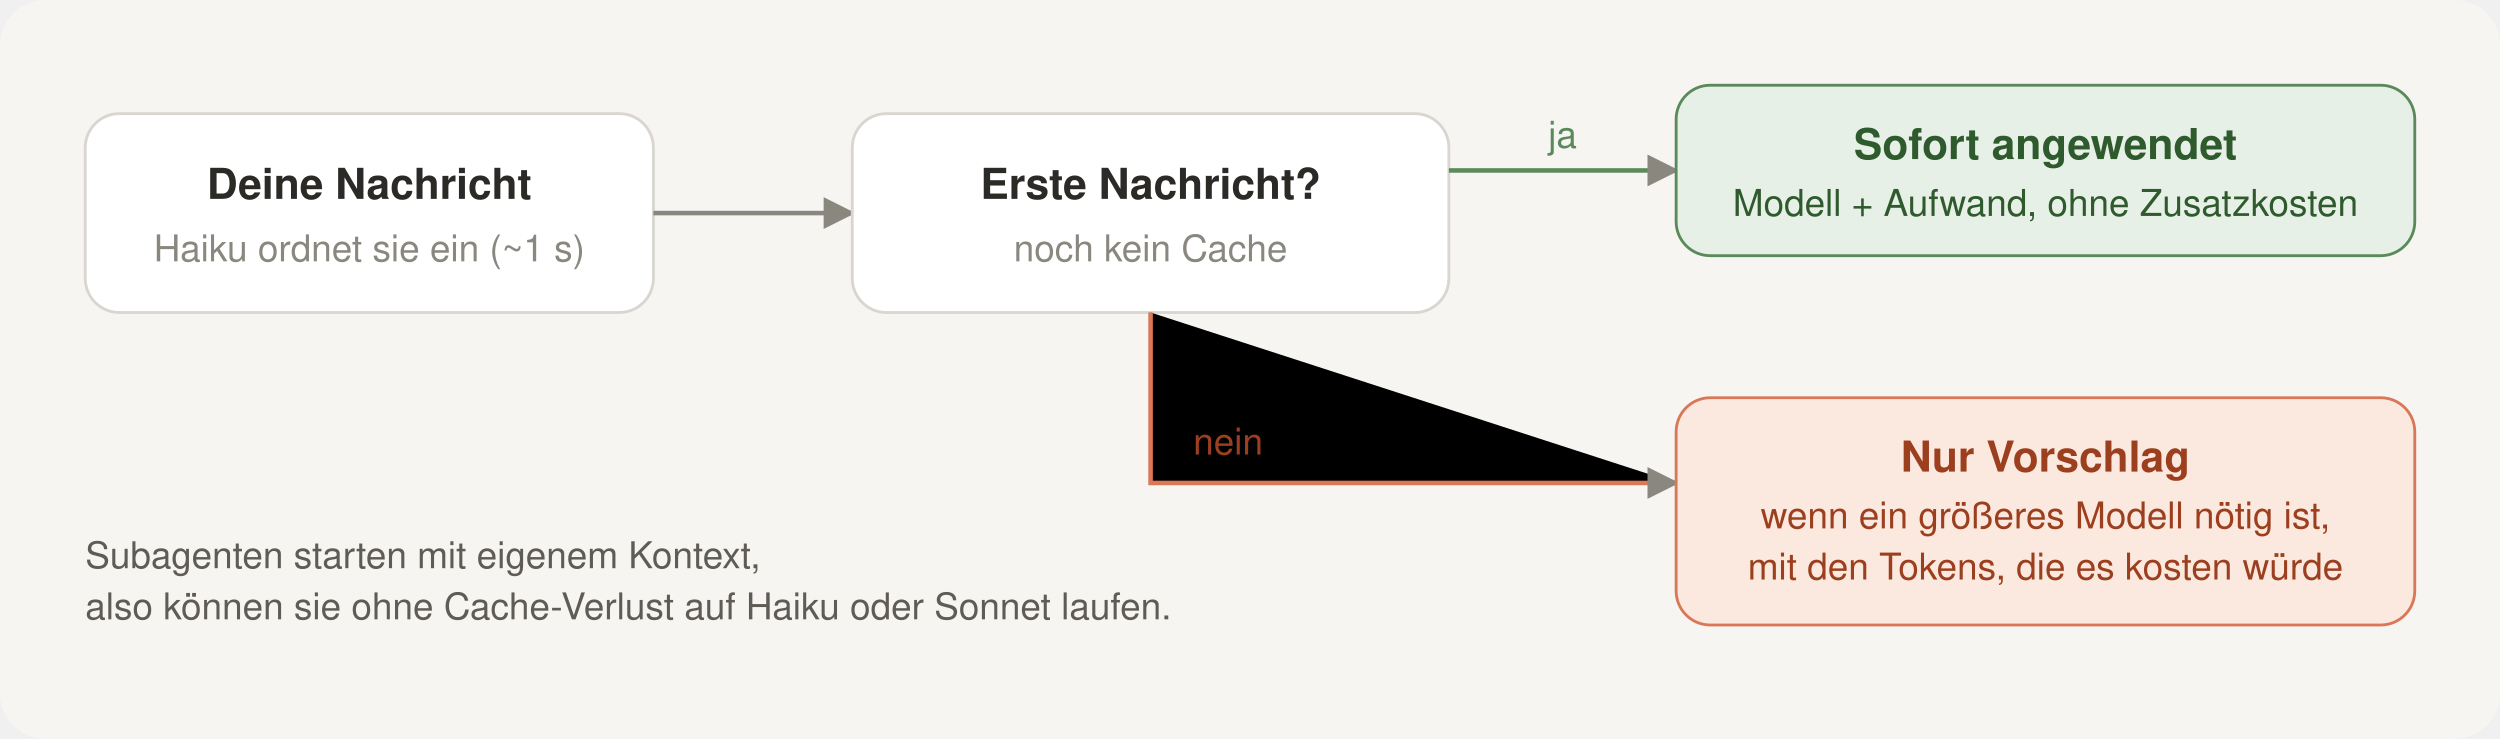
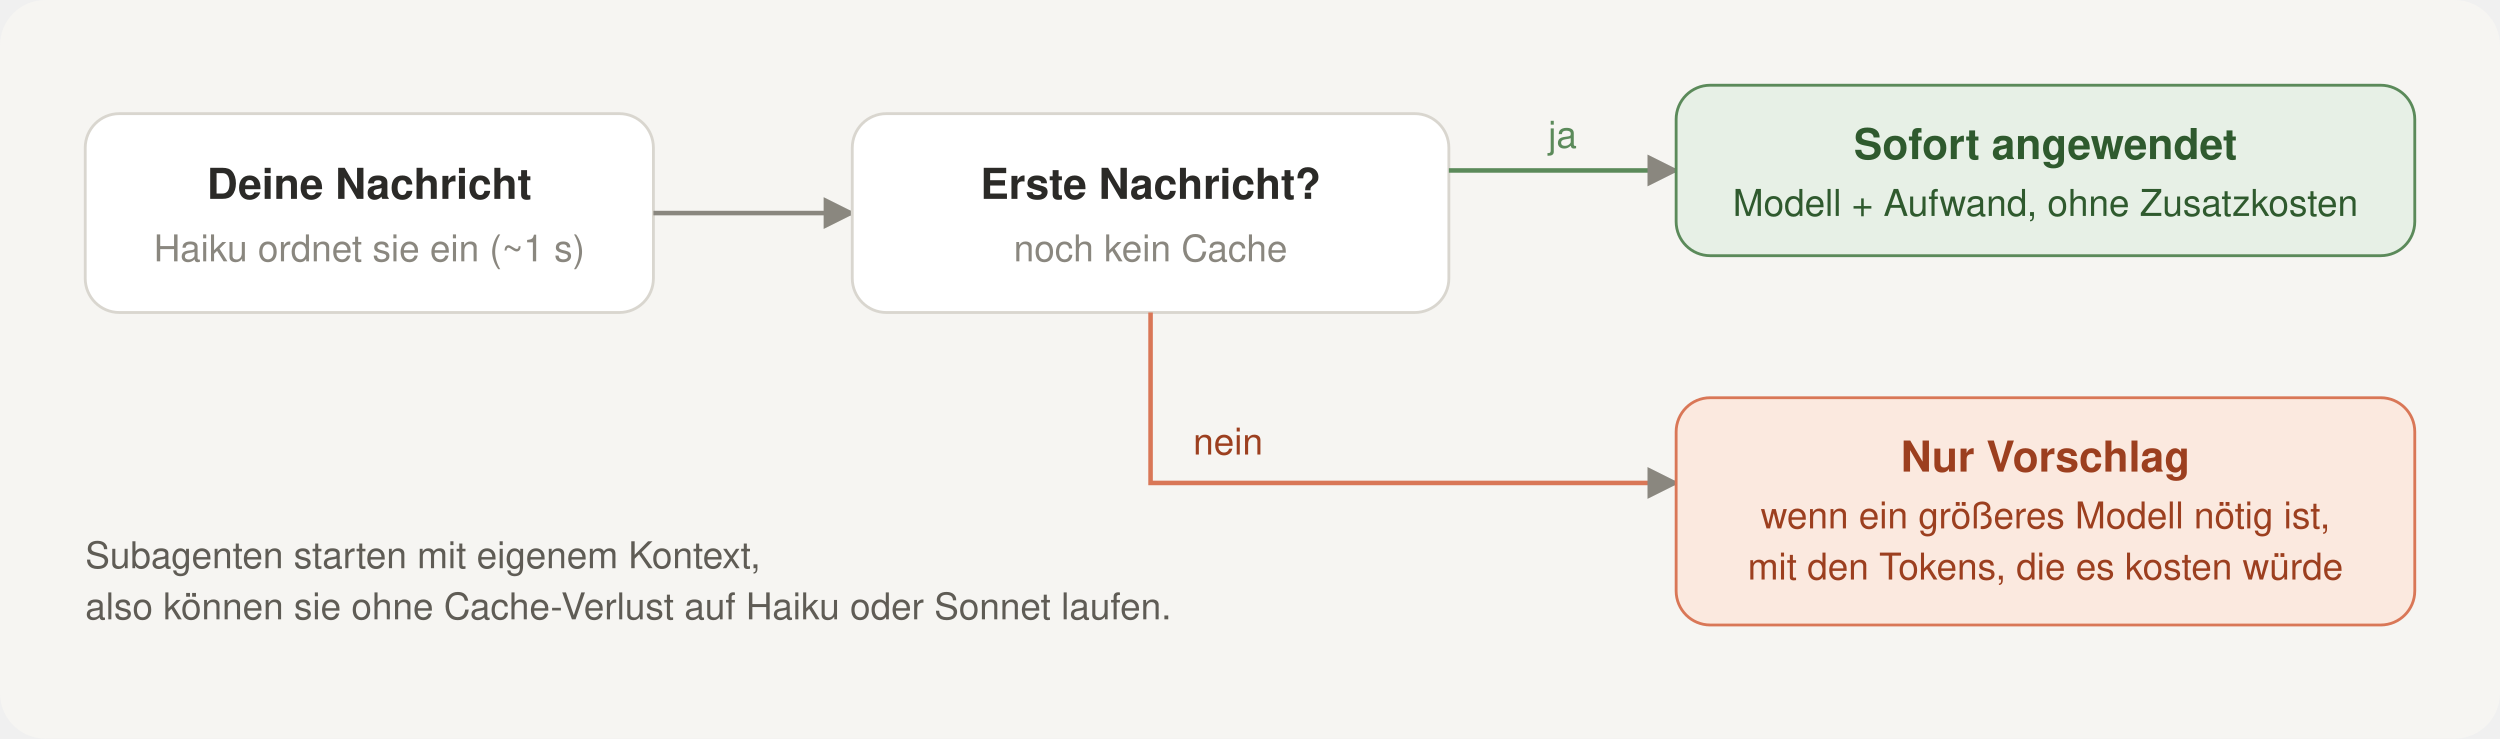
<svg xmlns="http://www.w3.org/2000/svg" width="880" height="260" viewBox="0 0 880 260" font-family="-apple-system, Segoe UI, Helvetica, Arial, sans-serif">
  <defs>
    <marker id="a" viewBox="0 0 10 10" refX="9" refY="5" markerWidth="7" markerHeight="7" orient="auto">
      <path d="M0 0L10 5L0 10z" fill="#8a877f" />
    </marker>
  </defs>
  <rect width="880" height="260" rx="16" fill="#f6f5f2" />
  <rect x="30" y="40" width="200" height="70" rx="12" fill="#ffffff" stroke="#d9d6cf" />
  <text x="130" y="70" font-size="15" font-weight="600" text-anchor="middle" fill="#2b2a27">Deine Nachricht</text>
  <text x="130" y="92" font-size="13" text-anchor="middle" fill="#8a877f">Haiku ordnet sie ein (~1 s)</text>
  <path d="M230 75 H300" stroke="#8a877f" stroke-width="1.6" marker-end="url(#a)" />
  <rect x="300" y="40" width="210" height="70" rx="12" fill="#ffffff" stroke="#d9d6cf" />
  <text x="405" y="70" font-size="15" font-weight="600" text-anchor="middle" fill="#2b2a27">Erste Nachricht?</text>
  <text x="405" y="92" font-size="13" text-anchor="middle" fill="#8a877f">noch kein Cache</text>
  <path d="M510 60 H590" stroke="#5b8a5a" stroke-width="1.6" marker-end="url(#a)" />
  <text x="550" y="52" font-size="13" text-anchor="middle" fill="#5b8a5a">ja</text>
  <rect x="590" y="30" width="260" height="60" rx="12" fill="#e7f0e6" stroke="#5b8a5a" />
  <text x="720" y="56" font-size="15" font-weight="600" text-anchor="middle" fill="#2f5a2e">Sofort angewendet</text>
  <text x="720" y="76" font-size="13" text-anchor="middle" fill="#2f5a2e">Modell + Aufwand, ohne Zusatzkosten</text>
-   <path d="M405 110 V170 H590" stroke="#d97757" stroke-width="1.6" marker-end="url(#a)" />
+   <path d="M405 110 V170 H590" fill="none" stroke="#d97757" stroke-width="1.6" marker-end="url(#a)" />
  <text x="420" y="160" font-size="13" fill="#9c3f1f">nein</text>
  <rect x="590" y="140" width="260" height="80" rx="12" fill="#fbe9df" stroke="#d97757" />
  <text x="720" y="166" font-size="15" font-weight="600" text-anchor="middle" fill="#9c3f1f">Nur Vorschlag</text>
  <text x="720" y="186" font-size="13" text-anchor="middle" fill="#9c3f1f">wenn ein größeres Modell nötig ist,</text>
  <text x="720" y="204" font-size="13" text-anchor="middle" fill="#9c3f1f">mit den Tokens, die es kosten würde</text>
  <text x="30" y="200" font-size="13" fill="#5f5c55">Subagenten starten mit eigenem Kontext,</text>
  <text x="30" y="218" font-size="13" fill="#5f5c55">also können sie ohne Cache-Verlust auf Haiku oder Sonnet laufen.</text>
</svg>
